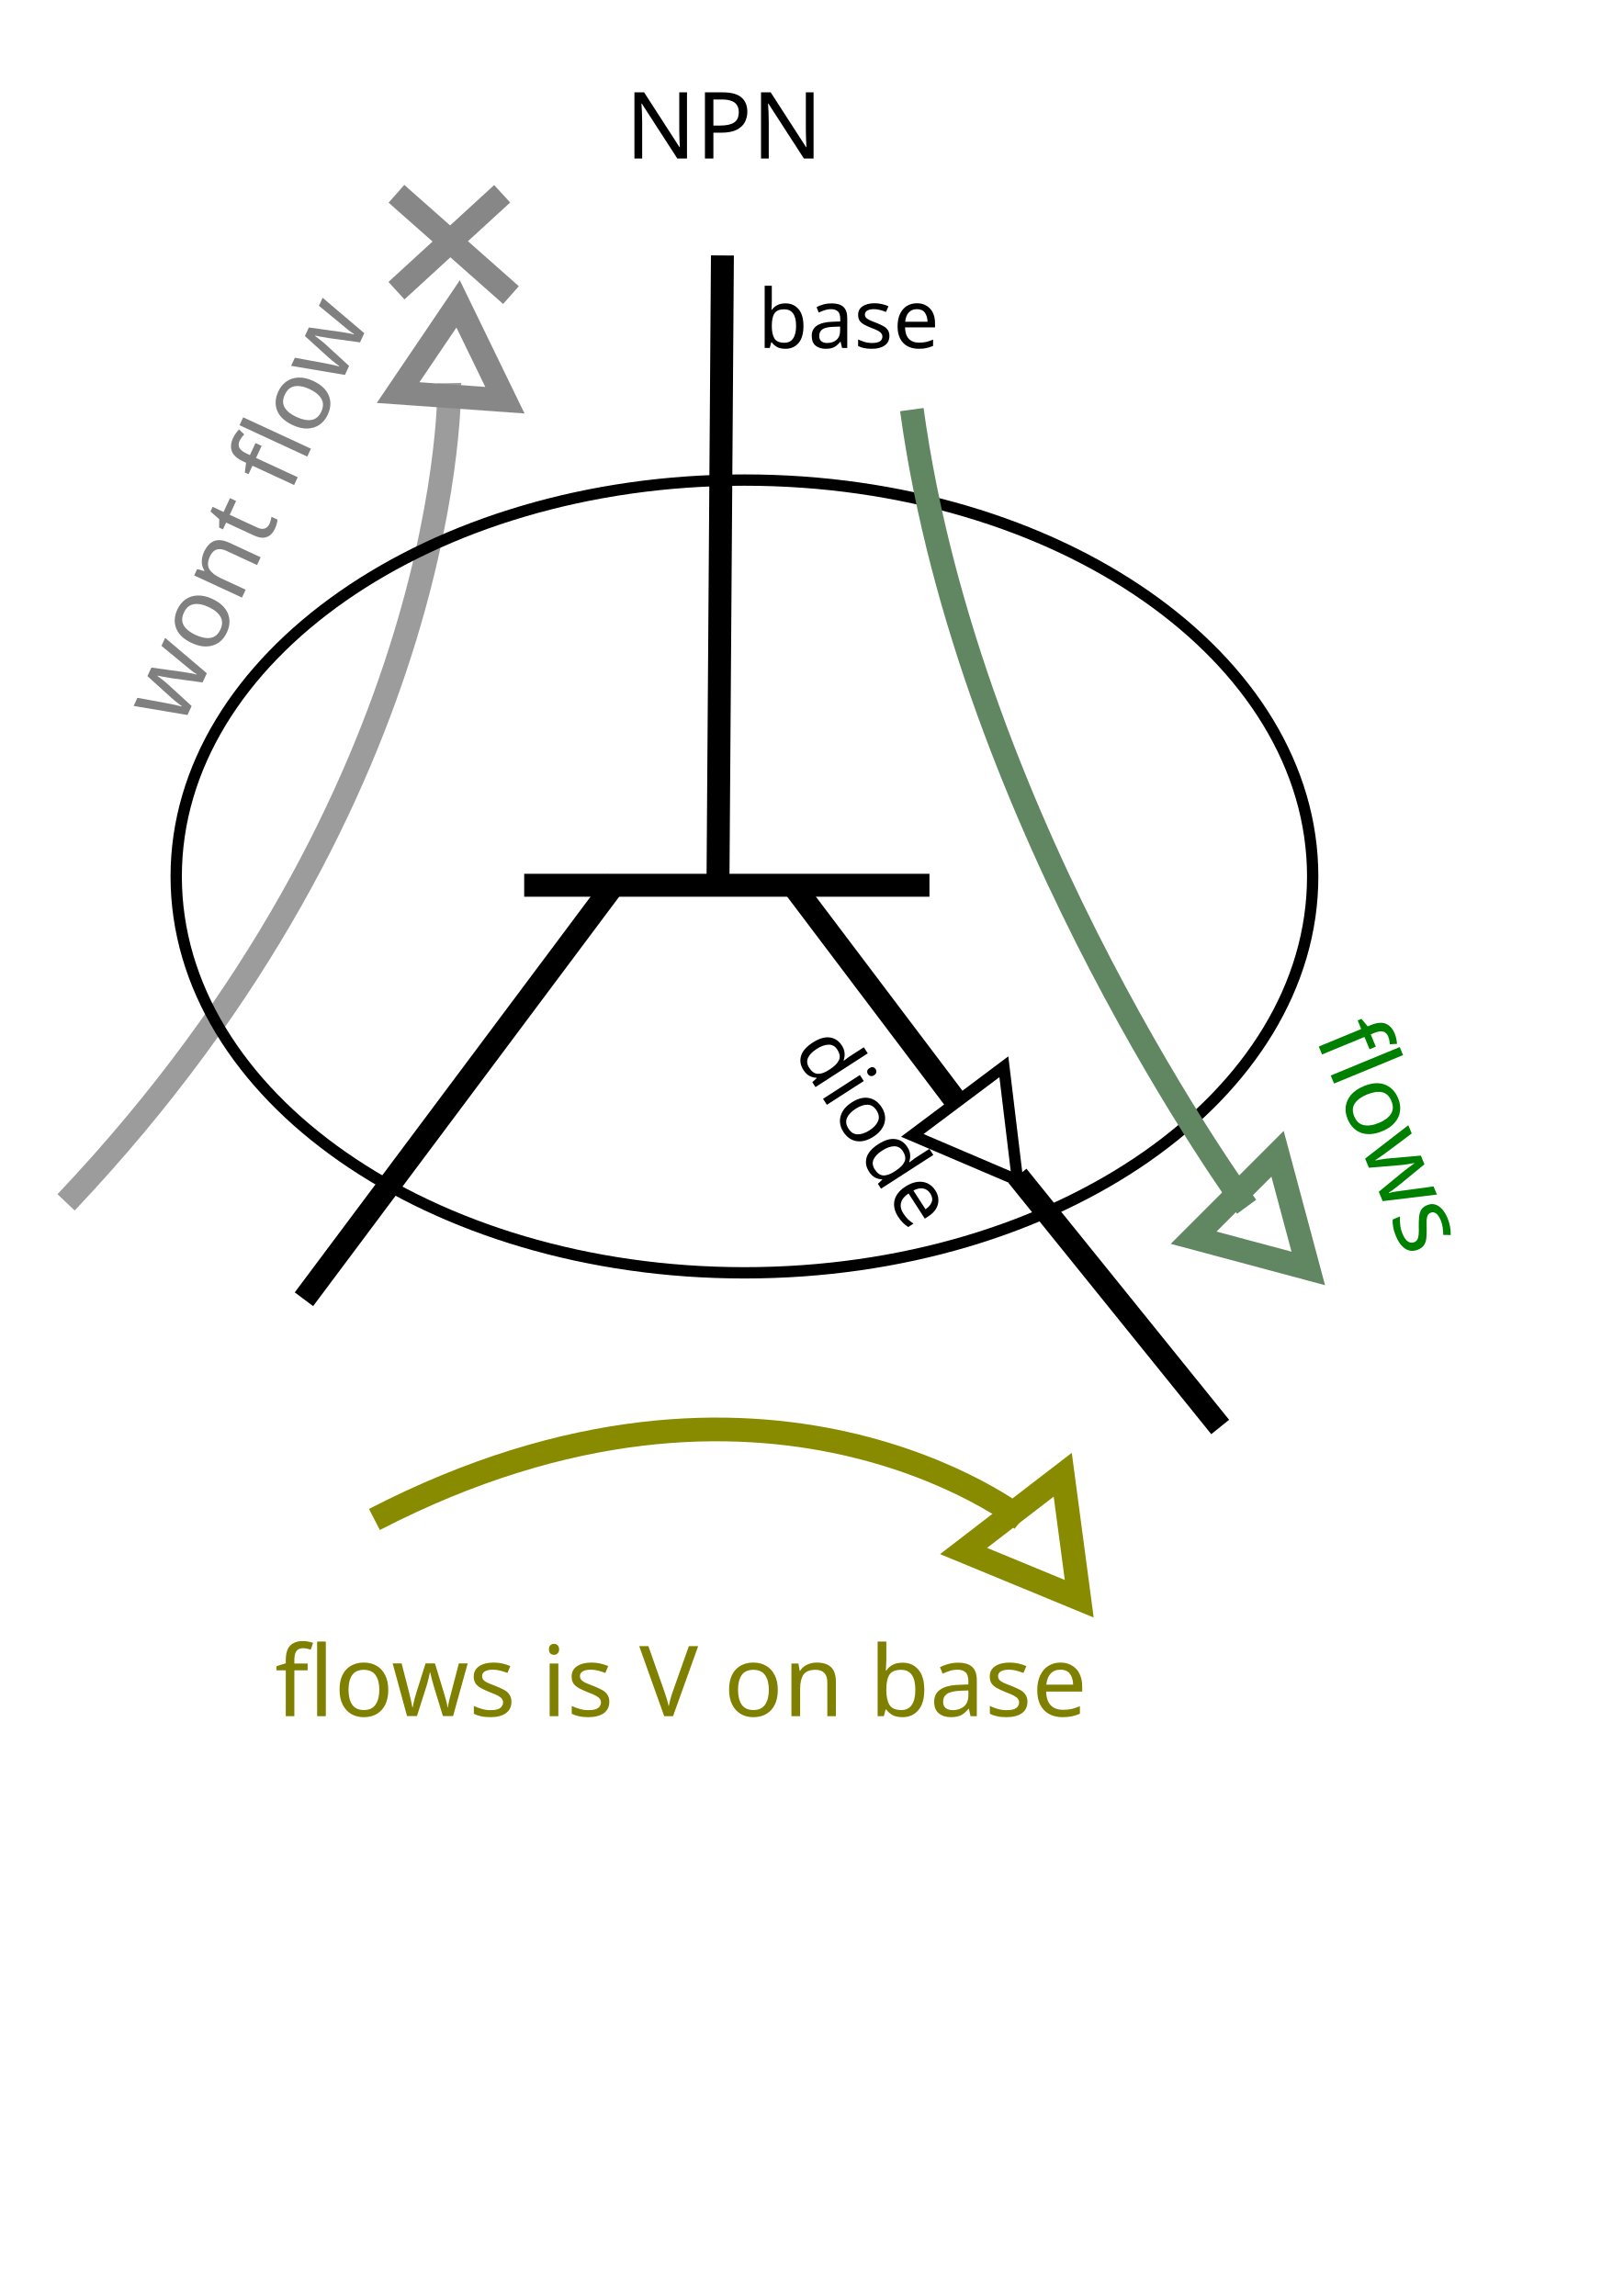
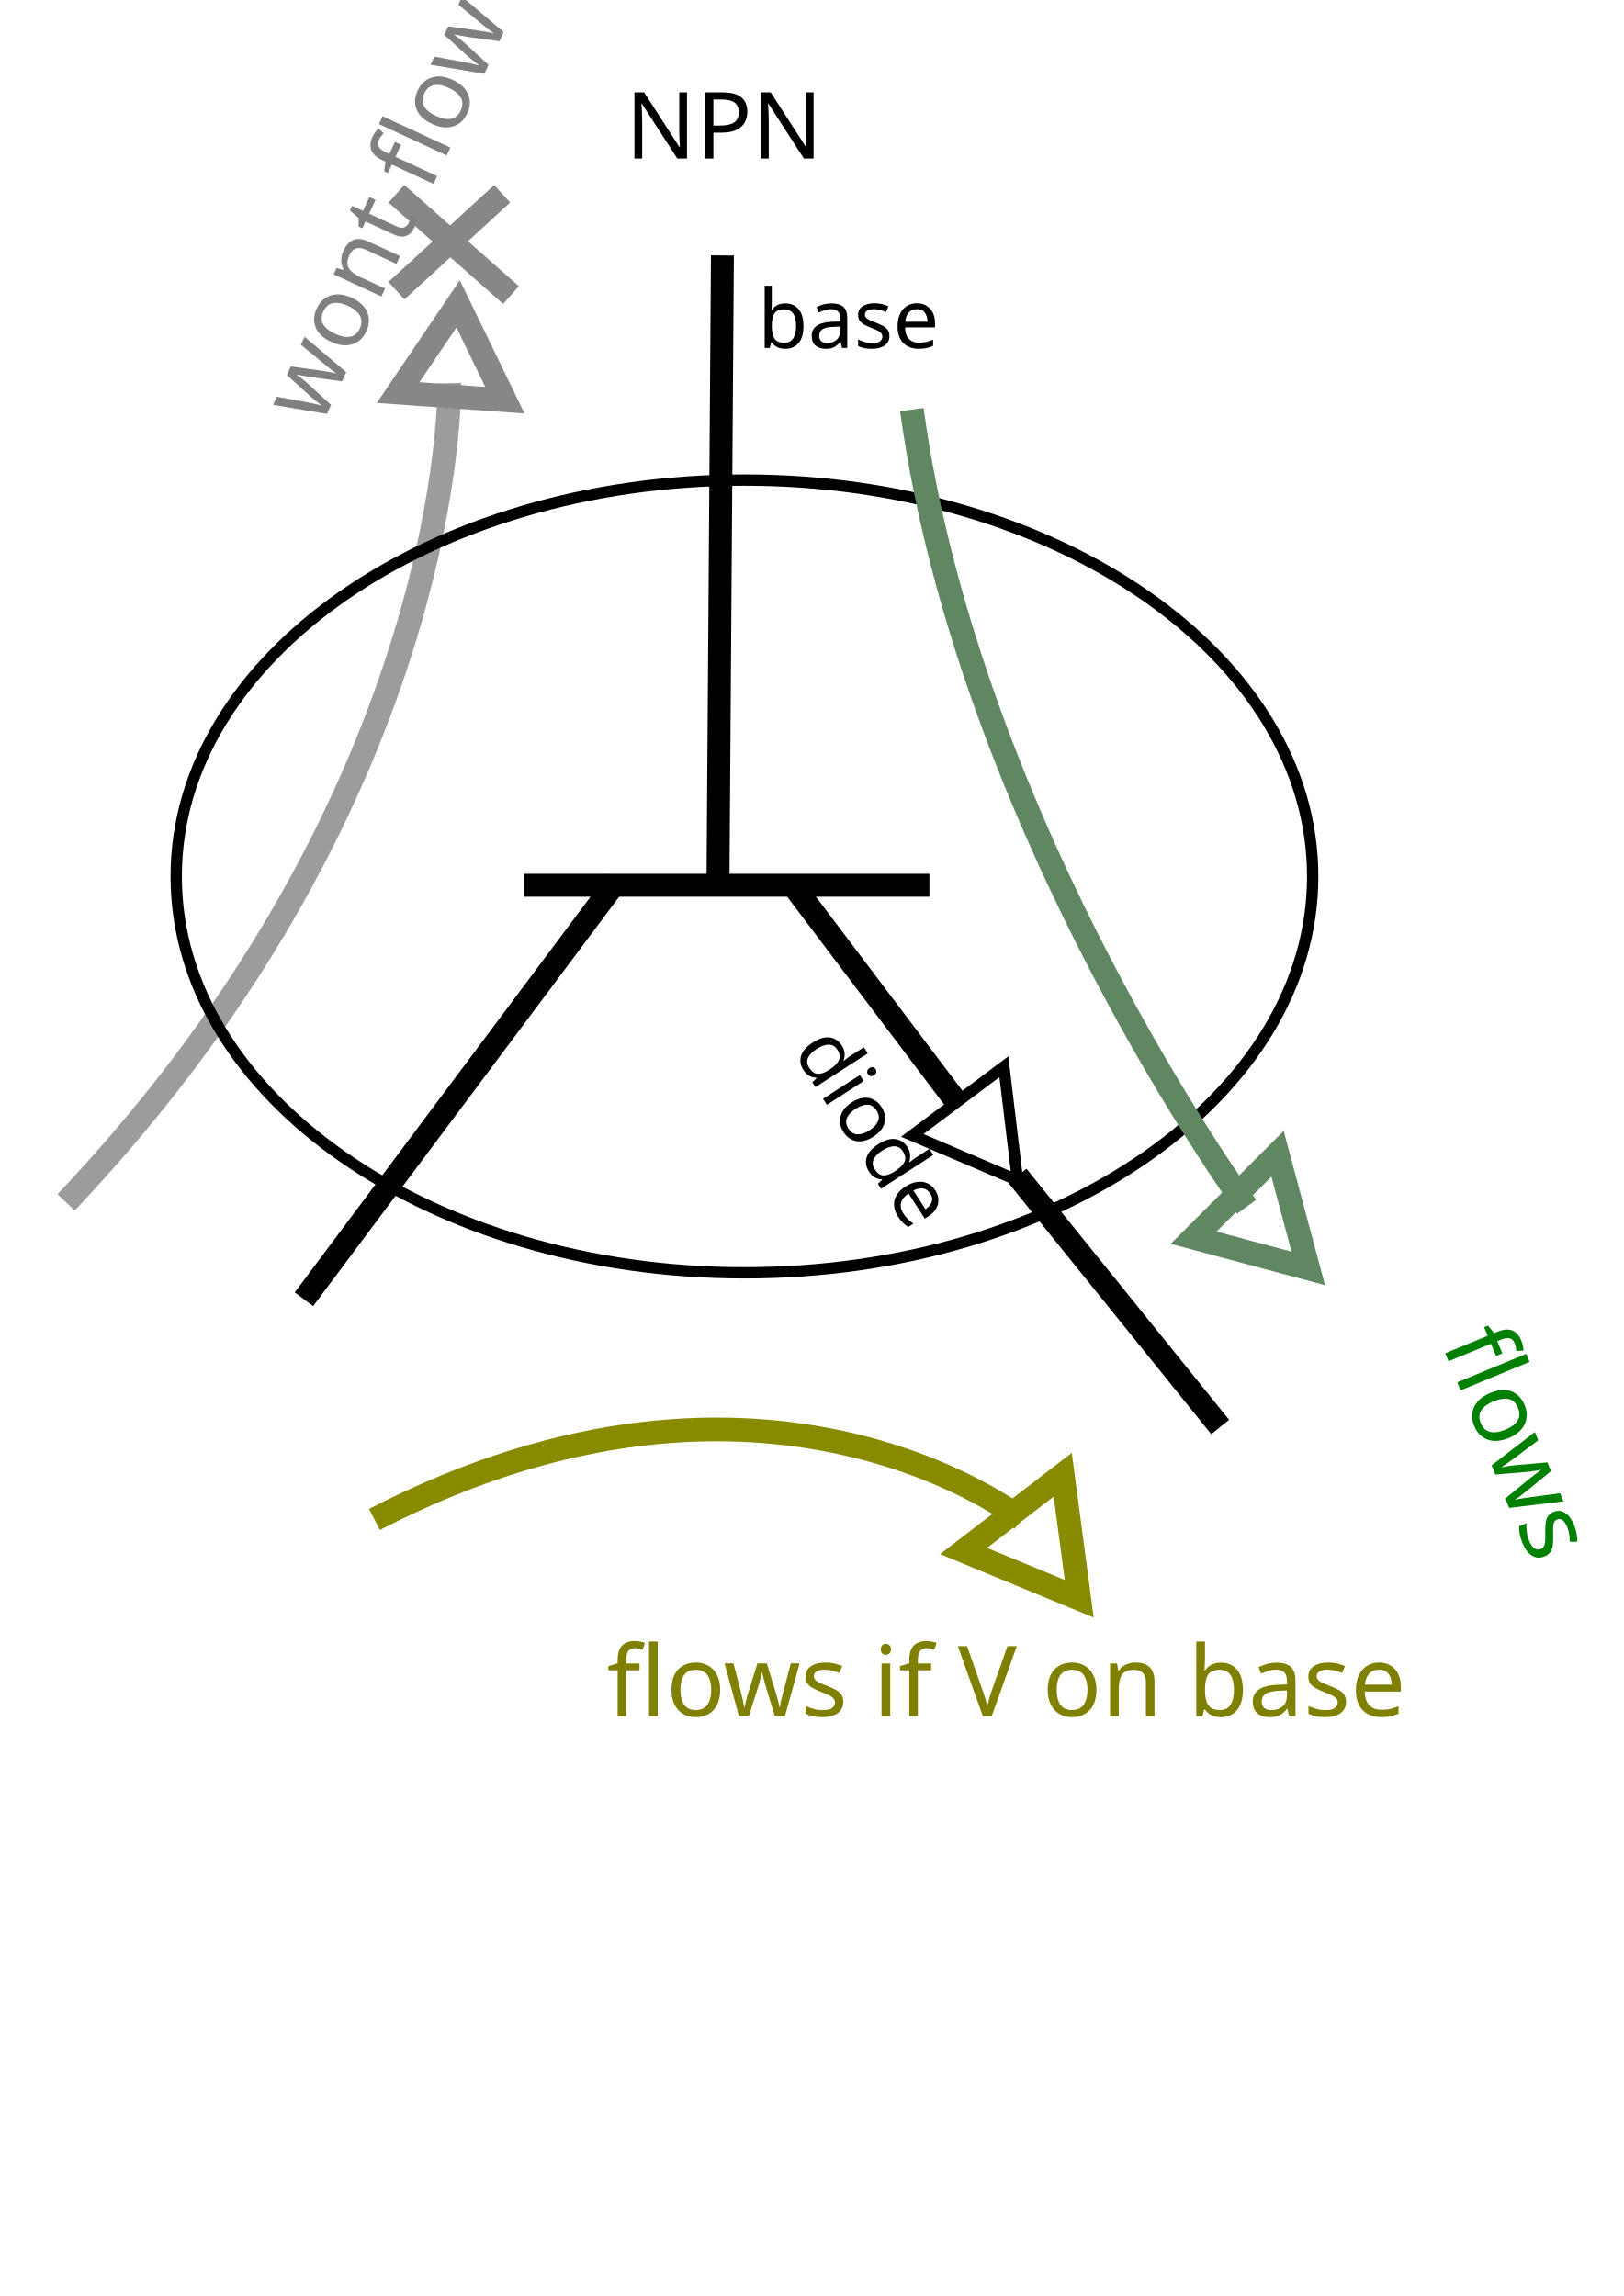
<svg xmlns="http://www.w3.org/2000/svg" width="210mm" height="297mm" viewBox="0 0 210 297" version="1.1" id="svg5">
  <defs id="defs2" />
  <g id="layer1">
    <path style="fill:none;stroke:#000000;stroke-width:1.465" id="path234" d="m 107.106,137.871 -6.806,-2.907 -6.806,-2.907 5.921,-4.44 5.921,-4.44 0.885,7.348 z" transform="translate(24.49775,14.81259)" />
    <path style="fill:none;stroke:#000000;stroke-width:2.965;stroke-dasharray:none" d="M 67.796,114.513 H 120.21" id="path398" />
    <path style="fill:none;stroke:#000000;stroke-width:2.965;stroke-dasharray:none" d="M 123.628,142.429 102.549,114.513" id="path400" />
    <path style="fill:none;stroke:#000000;stroke-width:2.965;stroke-dasharray:none" d="m 131.604,152.114 26.207,32.474" id="path402" />
    <path style="fill:none;stroke:#000000;stroke-width:2.965;stroke-dasharray:none" d="M 79.76,113.943 39.31,168.066" id="path404" />
    <path style="fill:none;stroke:#000000;stroke-width:2.965;stroke-dasharray:none" d="M 92.864,113.373 93.433,33.043" id="path406" />
    <ellipse style="fill:none;stroke:#000000;stroke-width:1.465" id="path460" cx="96.282" cy="113.373" rx="73.493" ry="51.274" />
    <text xml:space="preserve" style="font-size:11.994px;font-family:sans-serif;-inkscape-font-specification:'sans-serif, Normal';fill:#000000;stroke:none;stroke-width:0.6;stroke-dasharray:none;fill-opacity:1" x="80.9" y="20.51" id="text516">
      <tspan id="tspan514" style="font-size:11.994px;stroke-width:0.6;stroke-dasharray:none;fill:#000000;fill-opacity:1;stroke:none" x="80.9" y="20.51">NPN</tspan>
    </text>
    <text xml:space="preserve" style="font-size:10.583px;font-family:sans-serif;-inkscape-font-specification:'sans-serif, Normal';fill:#000000;stroke:none;stroke-width:0.6;stroke-dasharray:none;fill-opacity:1" x="97.991" y="45.008" id="text570">
      <tspan id="tspan568" style="font-style:normal;font-variant:normal;font-weight:normal;font-stretch:normal;font-size:10.583px;font-family:sans-serif;-inkscape-font-specification:sans-serif;stroke-width:0.6;stroke-dasharray:none;fill:#000000;fill-opacity:1;stroke:none" x="97.991" y="45.008">base</tspan>
    </text>
    <text xml:space="preserve" style="font-style:normal;font-variant:normal;font-weight:normal;font-stretch:normal;font-size:10.583px;font-family:sans-serif;-inkscape-font-specification:sans-serif;fill:#000000;stroke:none;stroke-width:0.6;stroke-dasharray:none;fill-opacity:1" x="169.729" y="-12.387" id="text574" transform="rotate(57.1703)">
      <tspan id="tspan572" style="stroke-width:0.6;stroke-dasharray:none;fill:#000000;fill-opacity:1;stroke:none" x="169.729" y="-12.387">diode</tspan>
    </text>
    <path style="fill:none;stroke:#608761;stroke-width:3.065;fill-opacity:1;stroke-opacity:1;stroke-dasharray:none" d="m 117.931,52.984 c 7.406,54.123 43.298,103.118 43.298,103.118" id="path1186" />
    <path style="fill:none;stroke:#888b00;stroke-width:3.065;fill-opacity:1;stroke-opacity:1;stroke-dasharray:none" d="m 48.426,196.552 c 50.705,-26.207 83.748,0 83.748,0" id="path1188" />
    <path style="fill:none;stroke:#000000;stroke-width:3.065;stroke-opacity:0.389;stroke-dasharray:none" d="M 8.546,155.532 C 59.25,101.979 58.111,49.565 58.111,49.565" id="path1190" />
    <path style="fill:none;fill-opacity:1;stroke:#878787;stroke-width:3.065;stroke-dasharray:none;stroke-opacity:1" id="path1946" d="m 58.111,41.019 3.026,6.229 3.026,6.229 -6.907,-0.493 -6.907,-0.493 3.881,-5.735 z" transform="translate(1.13943,-1.709146)" />
    <path style="fill:none;fill-opacity:1;stroke:#608761;stroke-width:3.065;stroke-dasharray:none;stroke-opacity:1" id="path1948" d="m 164.078,164.078 -7.414,-1.987 -7.414,-1.987 5.427,-5.427 5.427,-5.427 1.987,7.414 z" transform="translate(5.127437)" />
    <path style="fill:none;fill-opacity:1;stroke:#888b00;stroke-width:3.065;stroke-dasharray:none;stroke-opacity:1" id="path1950" d="m 139.011,202.819 -7.48,-3.088 -7.48,-3.088 6.414,-4.934 6.414,-4.934 1.066,8.022 z" transform="translate(0.5697152,3.988006)" />
    <path style="fill:none;fill-opacity:1;stroke:#878787;stroke-width:3.065;stroke-dasharray:none;stroke-opacity:1" d="m 51.274,25.067 c 14.813,13.103 14.813,13.103 14.813,13.103" id="path2006" />
    <path style="fill:none;fill-opacity:1;stroke:#878787;stroke-width:3.065;stroke-dasharray:none;stroke-opacity:1" d="M 51.274,37.601 64.948,25.067" id="path2008" />
    <text xml:space="preserve" style="font-style:normal;font-variant:normal;font-weight:normal;font-stretch:normal;font-size:12.7px;font-family:sans-serif;-inkscape-font-specification:sans-serif;fill:#808080;fill-opacity:1;stroke:none;stroke-width:0.6;stroke-dasharray:none;stroke-opacity:1" x="-75.745" y="60.877" id="text2230" transform="rotate(-65.15869)">
-       <tspan id="tspan2228" style="stroke-width:0.6;fill:#808080" x="-75.745" y="60.877">wont flow</tspan>
+       <tspan id="tspan2228" style="stroke-width:0.6;fill:#808080" x="-75.745" y="60.877">
+             wont flow</tspan>
    </text>
    <text xml:space="preserve" style="font-style:normal;font-variant:normal;font-weight:normal;font-stretch:normal;font-size:12.7px;font-family:sans-serif;-inkscape-font-specification:sans-serif;fill:#008000;fill-opacity:1;stroke:none;stroke-width:0.6;stroke-dasharray:none;stroke-opacity:1" x="188.781" y="-106.077" id="text2234" transform="rotate(67.59186)">
-       <tspan id="tspan2232" style="stroke-width:0.6;fill:#008000" x="188.781" y="-106.077">flows</tspan>
+       <tspan id="tspan2232" style="stroke-width:0.6;fill:#008000" x="188.781" y="-106.077">
+             flows</tspan>
    </text>
    <text xml:space="preserve" style="font-style:normal;font-variant:normal;font-weight:normal;font-stretch:normal;font-size:12.7px;font-family:sans-serif;-inkscape-font-specification:sans-serif;fill:#808000;fill-opacity:1;stroke:none;stroke-width:0.6;stroke-dasharray:none;stroke-opacity:1" x="35.569" y="222.001" id="text2238">
-       <tspan id="tspan2236" style="stroke-width:0.6;fill:#808000" x="35.569" y="222.001">flows is V on base</tspan>
+       <tspan id="tspan2236" style="stroke-width:0.6;fill:#808000" x="35.569" y="222.001">
+             flows if V on base</tspan>
    </text>
  </g>
</svg>
